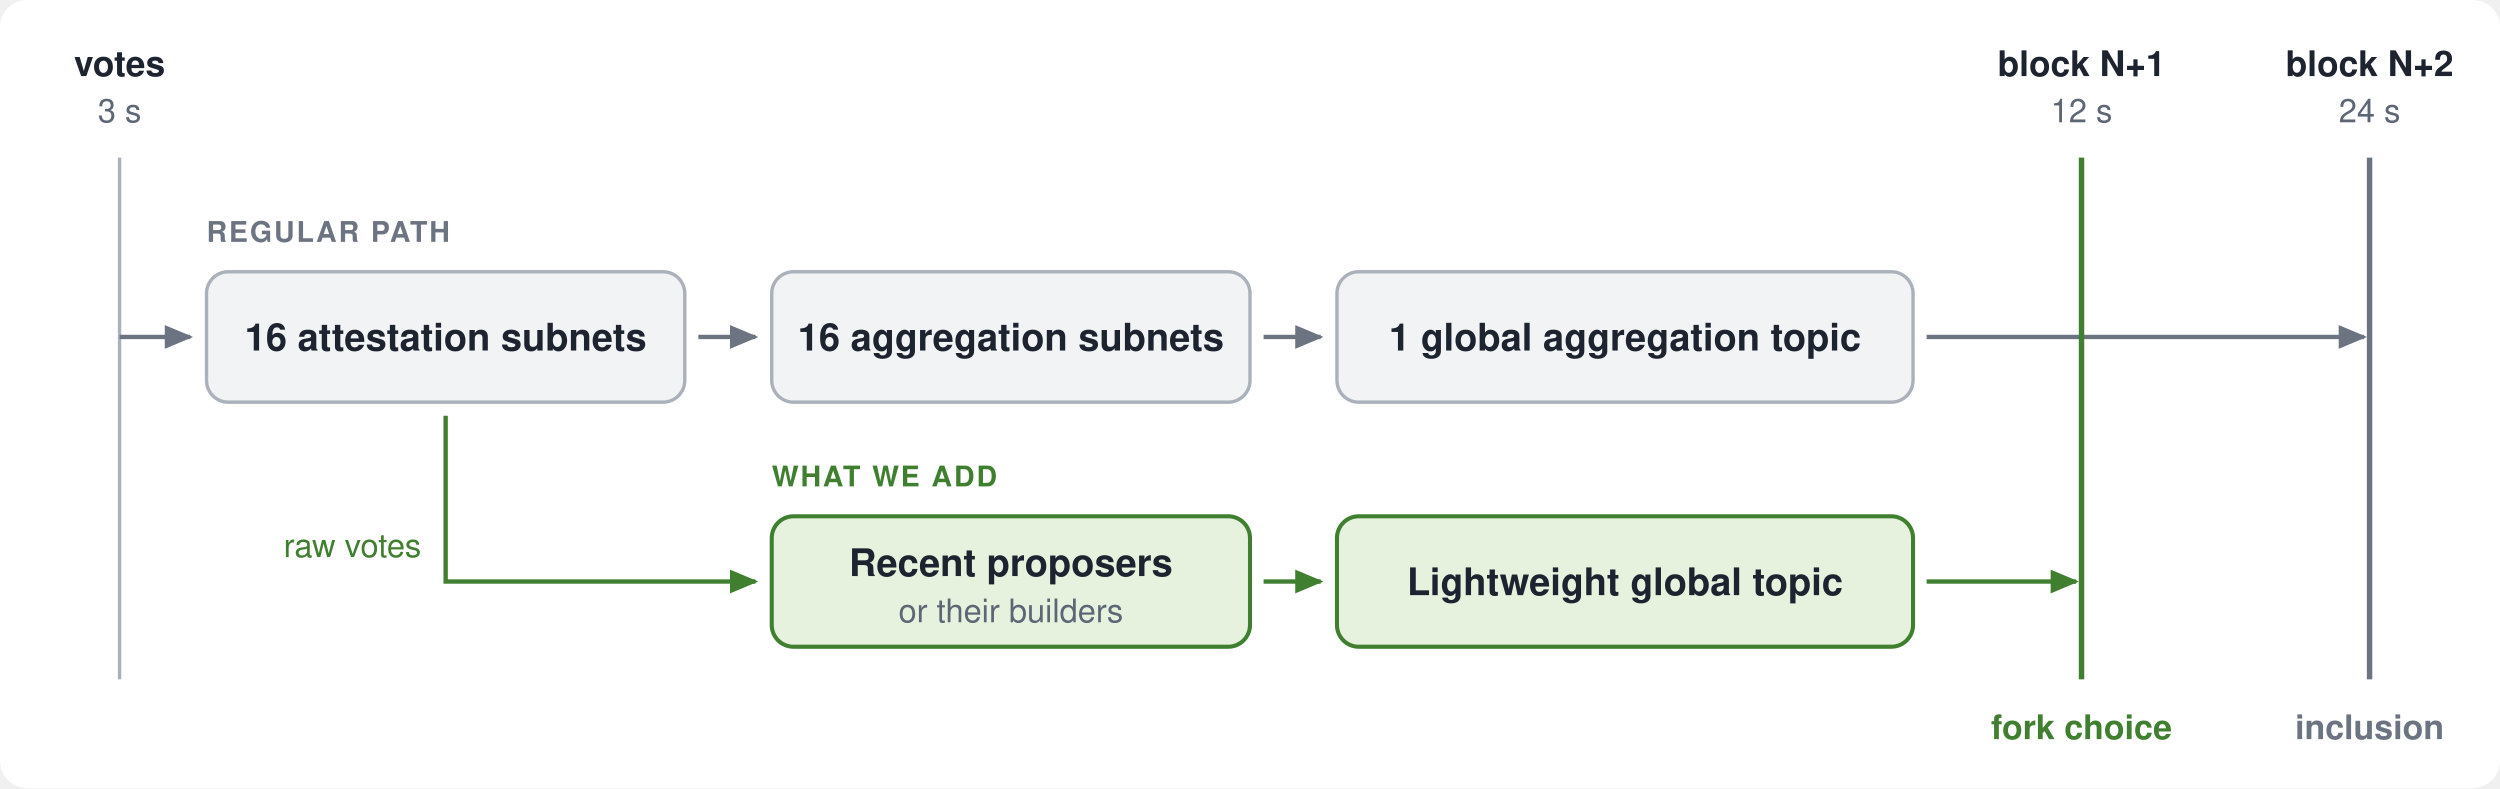
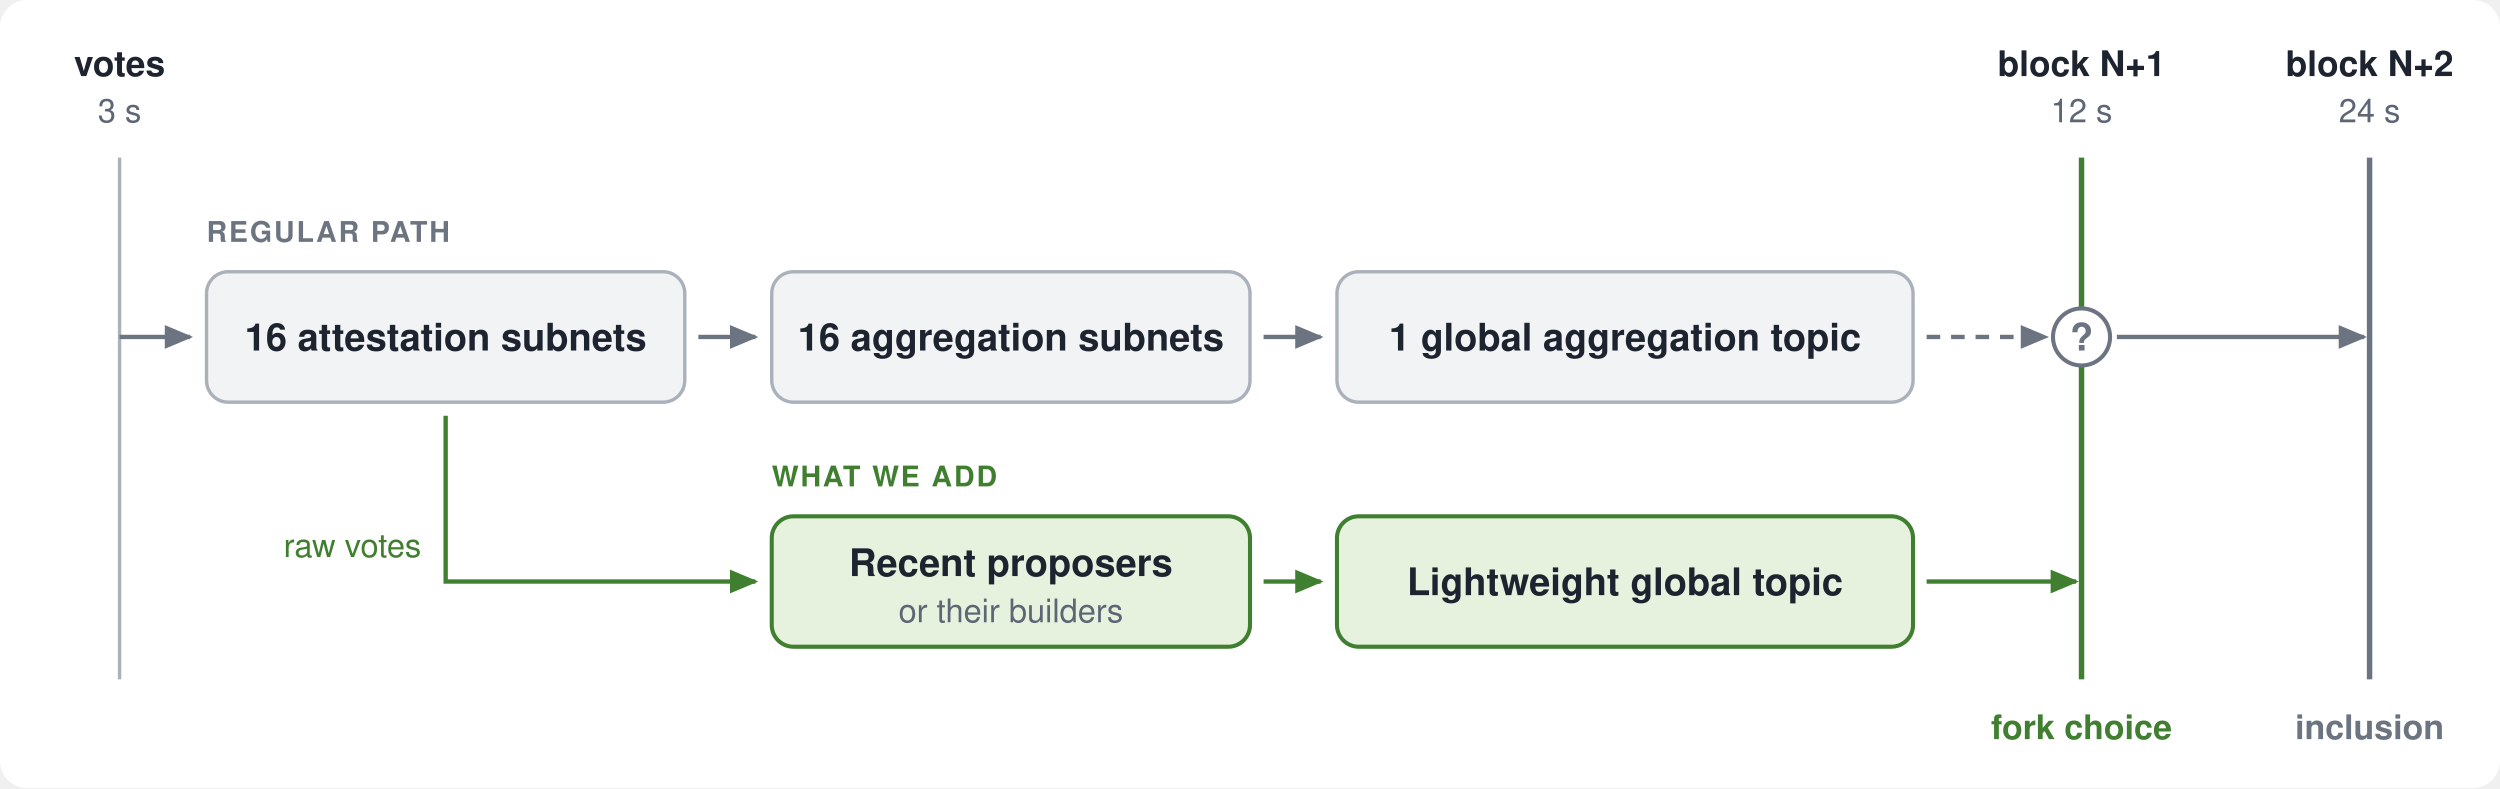
<svg xmlns="http://www.w3.org/2000/svg" viewBox="0 0 920 290" width="920" height="290" font-family="-apple-system, BlinkMacSystemFont, 'Segoe UI', Helvetica, Arial, sans-serif">
  <rect width="920" height="290" rx="10" fill="#ffffff" />
  <defs>
    <marker id="arr-g" viewBox="0 0 10 10" refX="9" refY="5" markerWidth="6.5" markerHeight="6.5" orient="auto">
      <path d="M0,0.8 L10,5 L0,9.2 z" fill="#6b7480" />
    </marker>
    <marker id="arr-n" viewBox="0 0 10 10" refX="9" refY="5" markerWidth="6.5" markerHeight="6.5" orient="auto">
      <path d="M0,0.8 L10,5 L0,9.2 z" fill="#3f7f2f" />
    </marker>
  </defs>
-   <line x1="709" y1="124.0" x2="870" y2="124.0" stroke="#6b7480" stroke-width="1.6" marker-end="url(#arr-g)" />
+   <line x1="709" y1="124.0" x2="753" y2="124.0" stroke="#6b7480" stroke-width="1.6" stroke-dasharray="5 4" marker-end="url(#arr-g)" />
+   <line x1="779" y1="124.0" x2="870" y2="124.0" stroke="#6b7480" stroke-width="1.6" marker-end="url(#arr-g)" />
  <line x1="709" y1="214.0" x2="764" y2="214.0" stroke="#3f7f2f" stroke-width="1.6" marker-end="url(#arr-n)" />
  <line x1="44" y1="58" x2="44" y2="250" stroke="#aab1bb" stroke-width="1.25" />
  <text x="44" y="28" font-size="13" fill="#1d2430" font-weight="600" text-anchor="middle">votes</text>
  <text x="44" y="45" font-size="12" fill="#5c6675" text-anchor="middle">3 s</text>
  <line x1="766" y1="58" x2="766" y2="250" stroke="#3f7f2f" stroke-width="2" />
  <text x="766" y="28" font-size="13" fill="#1d2430" font-weight="600" text-anchor="middle">block N+1</text>
  <text x="766" y="45" font-size="12" fill="#5c6675" text-anchor="middle">12 s</text>
  <text x="766" y="272" font-size="12.5" fill="#3f7f2f" font-weight="600" text-anchor="middle">fork choice</text>
  <line x1="872" y1="58" x2="872" y2="250" stroke="#6b7480" stroke-width="2" />
  <text x="872" y="28" font-size="13" fill="#1d2430" font-weight="600" text-anchor="middle">block N+2</text>
  <text x="872" y="45" font-size="12" fill="#5c6675" text-anchor="middle">24 s</text>
  <text x="872" y="272" font-size="12.5" fill="#6b7480" font-weight="600" text-anchor="middle">inclusion</text>
+   <circle cx="766" cy="124.0" r="10.5" fill="#ffffff" stroke="#6b7480" stroke-width="1.5" />
+   <text x="766" y="129.0" font-size="14" fill="#6b7480" font-weight="700" text-anchor="middle">?</text>
  <text x="76" y="89" font-size="10.5" fill="#6b7480" font-weight="700" letter-spacing="0.7" text-anchor="start">REGULAR PATH</text>
  <rect x="76" y="100" width="176" height="48" rx="8" fill="#f1f3f5" stroke="#aab1bb" stroke-width="1.25" />
  <text x="164.0" y="129.0" font-size="14" fill="#1d2430" font-weight="600" text-anchor="middle">16 attestation subnets</text>
  <rect x="284" y="100" width="176" height="48" rx="8" fill="#f1f3f5" stroke="#aab1bb" stroke-width="1.25" />
  <text x="372.0" y="129.0" font-size="14" fill="#1d2430" font-weight="600" text-anchor="middle">16 aggregation subnets</text>
  <rect x="492" y="100" width="212" height="48" rx="8" fill="#f1f3f5" stroke="#aab1bb" stroke-width="1.25" />
  <text x="598.0" y="129.0" font-size="14" fill="#1d2430" font-weight="600" text-anchor="middle">1 global aggregation topic</text>
  <line x1="44" y1="124.0" x2="70" y2="124.0" stroke="#6b7480" stroke-width="1.6" marker-end="url(#arr-g)" />
  <line x1="257" y1="124.0" x2="278" y2="124.0" stroke="#6b7480" stroke-width="1.6" marker-end="url(#arr-g)" />
  <line x1="465" y1="124.0" x2="486" y2="124.0" stroke="#6b7480" stroke-width="1.6" marker-end="url(#arr-g)" />
  <text x="284" y="179" font-size="10.5" fill="#3f7f2f" font-weight="700" letter-spacing="0.7" text-anchor="start">WHAT WE ADD</text>
  <rect x="284" y="190" width="176" height="48" rx="8" fill="#e6f2de" stroke="#3f7f2f" stroke-width="1.5" />
  <text x="372.0" y="212.0" font-size="14" fill="#1d2430" font-weight="600" text-anchor="middle">Recent proposers</text>
  <text x="372.0" y="229.0" font-size="12" fill="#5c6675" text-anchor="middle">or their builders</text>
  <rect x="492" y="190" width="212" height="48" rx="8" fill="#e6f2de" stroke="#3f7f2f" stroke-width="1.5" />
  <text x="598.0" y="219.0" font-size="14" fill="#1d2430" font-weight="600" text-anchor="middle">Lightweight global topic</text>
  <path d="M164.0,153 V214.0 H278" fill="none" stroke="#3f7f2f" stroke-width="1.6" marker-end="url(#arr-n)" />
  <text x="155.0" y="205.0" font-size="12" fill="#3f7f2f" text-anchor="end">raw votes</text>
  <line x1="465" y1="214.0" x2="486" y2="214.0" stroke="#3f7f2f" stroke-width="1.6" marker-end="url(#arr-n)" />
</svg>
